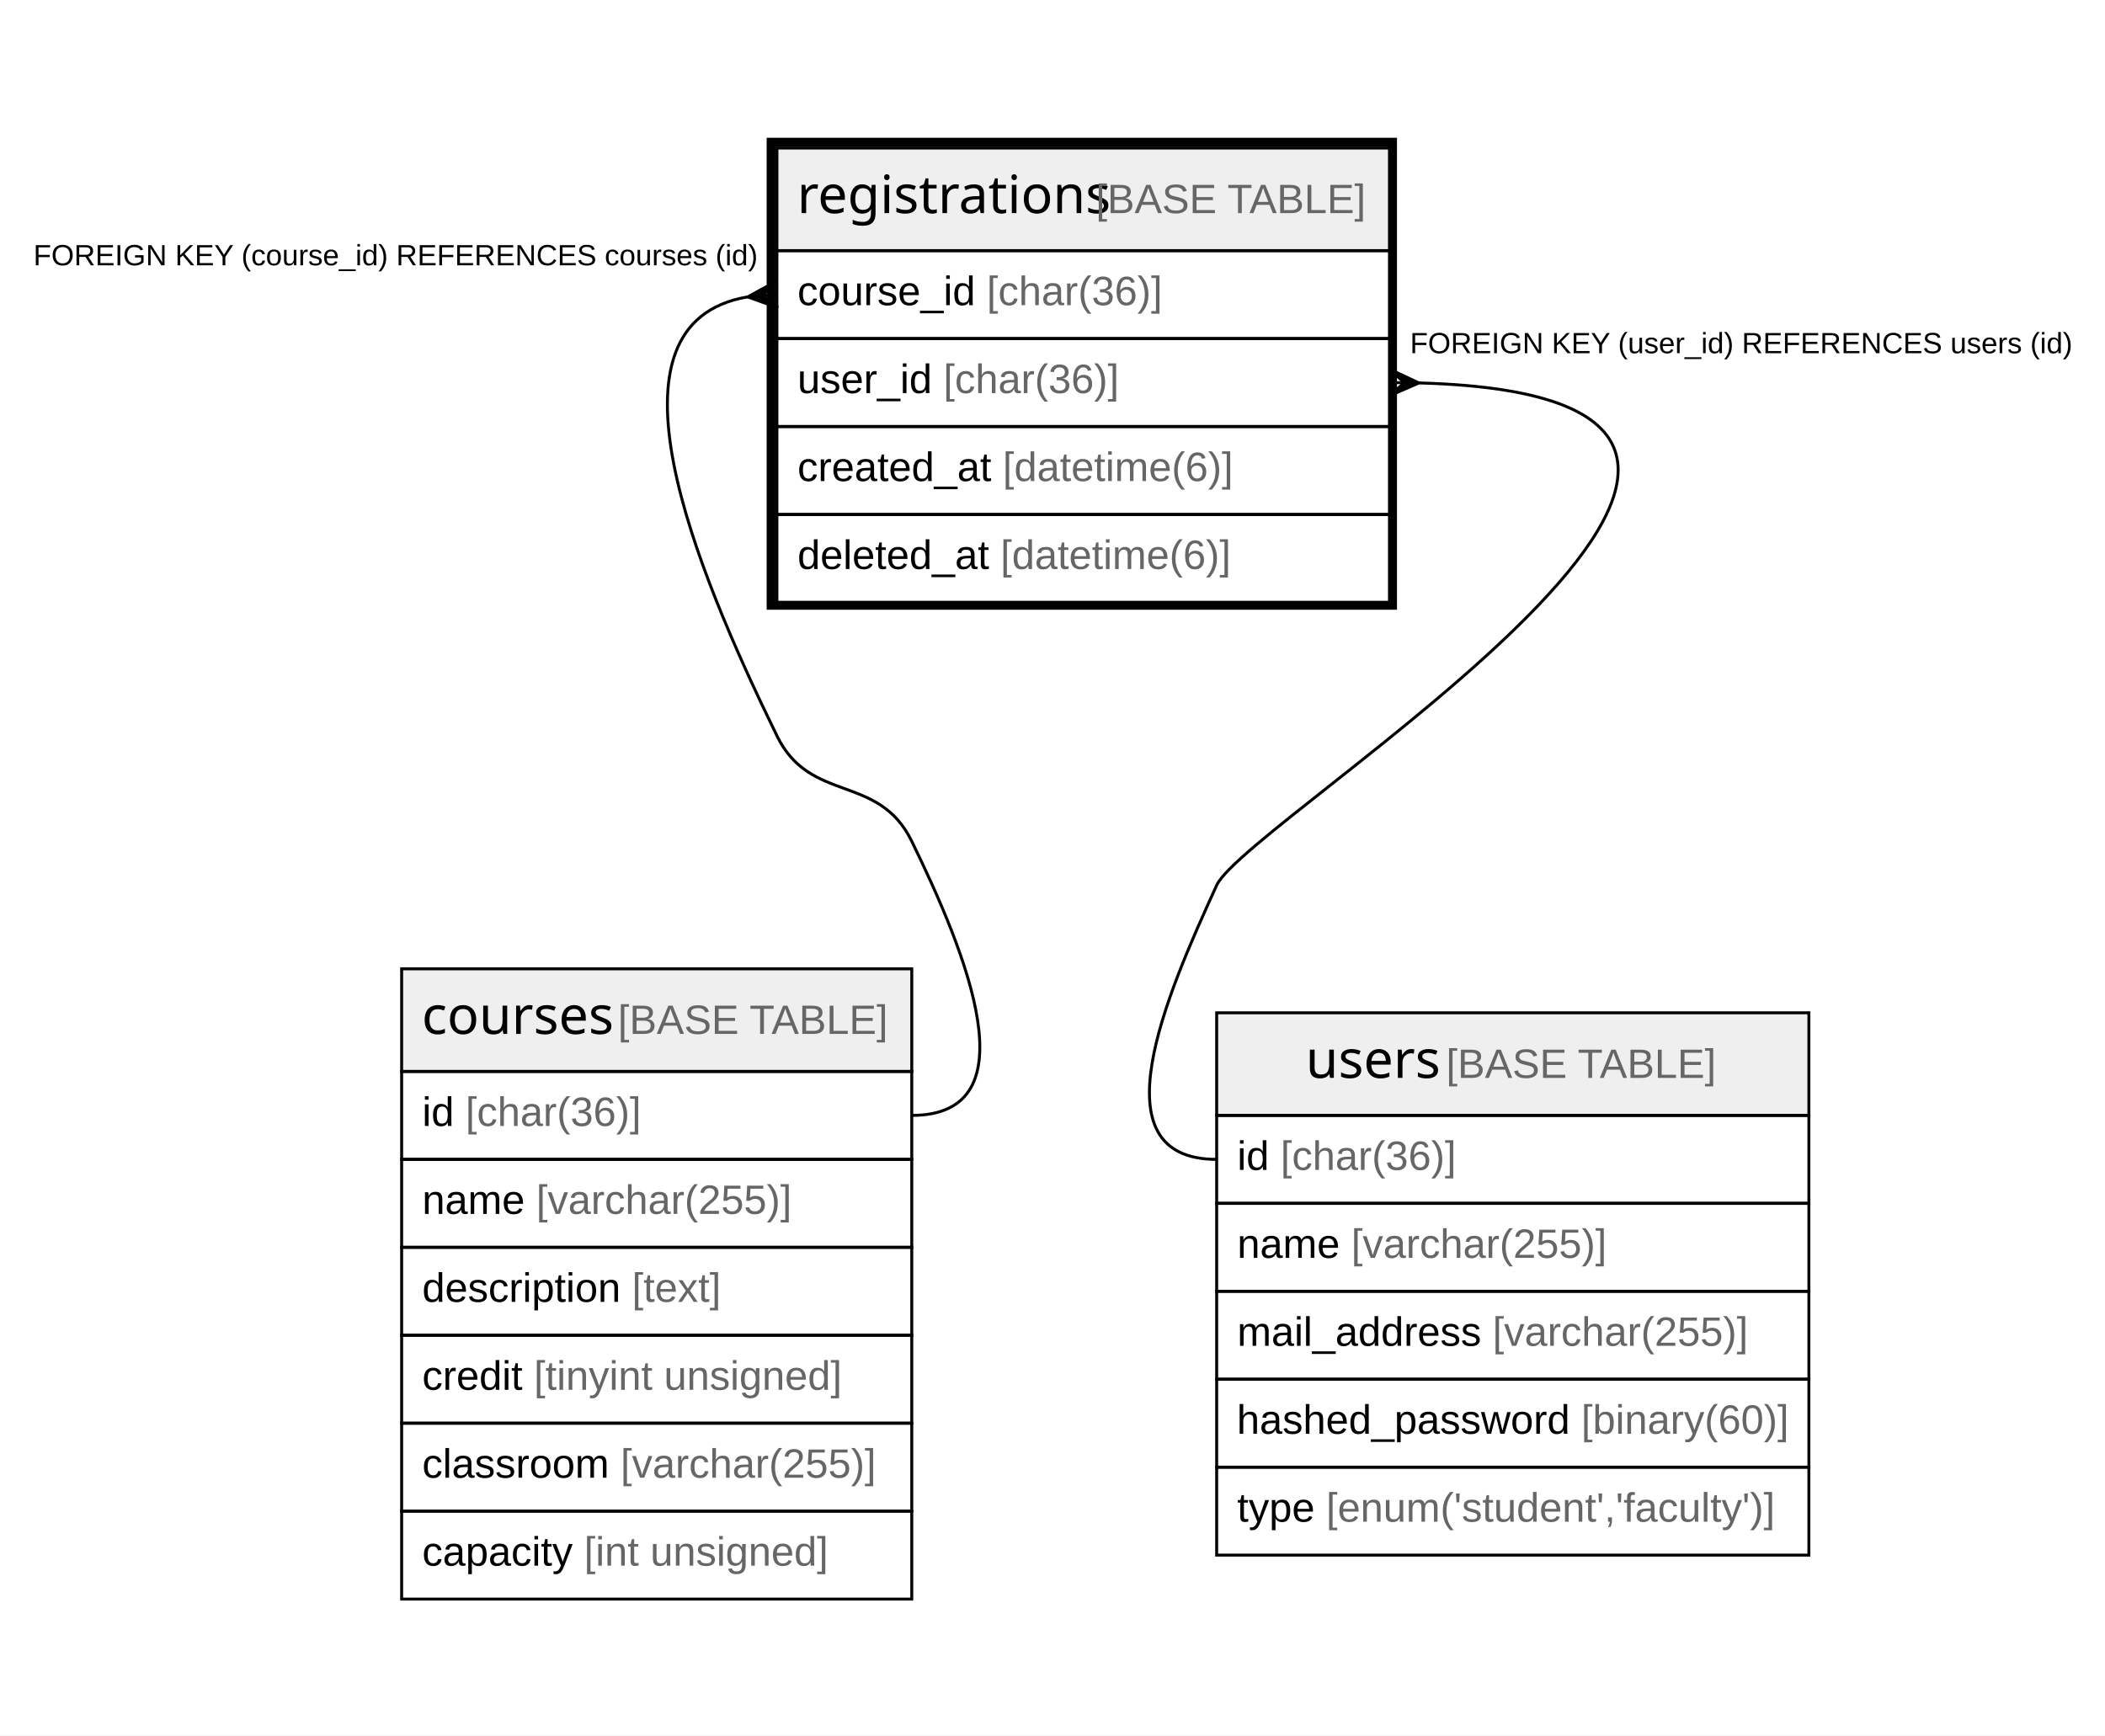
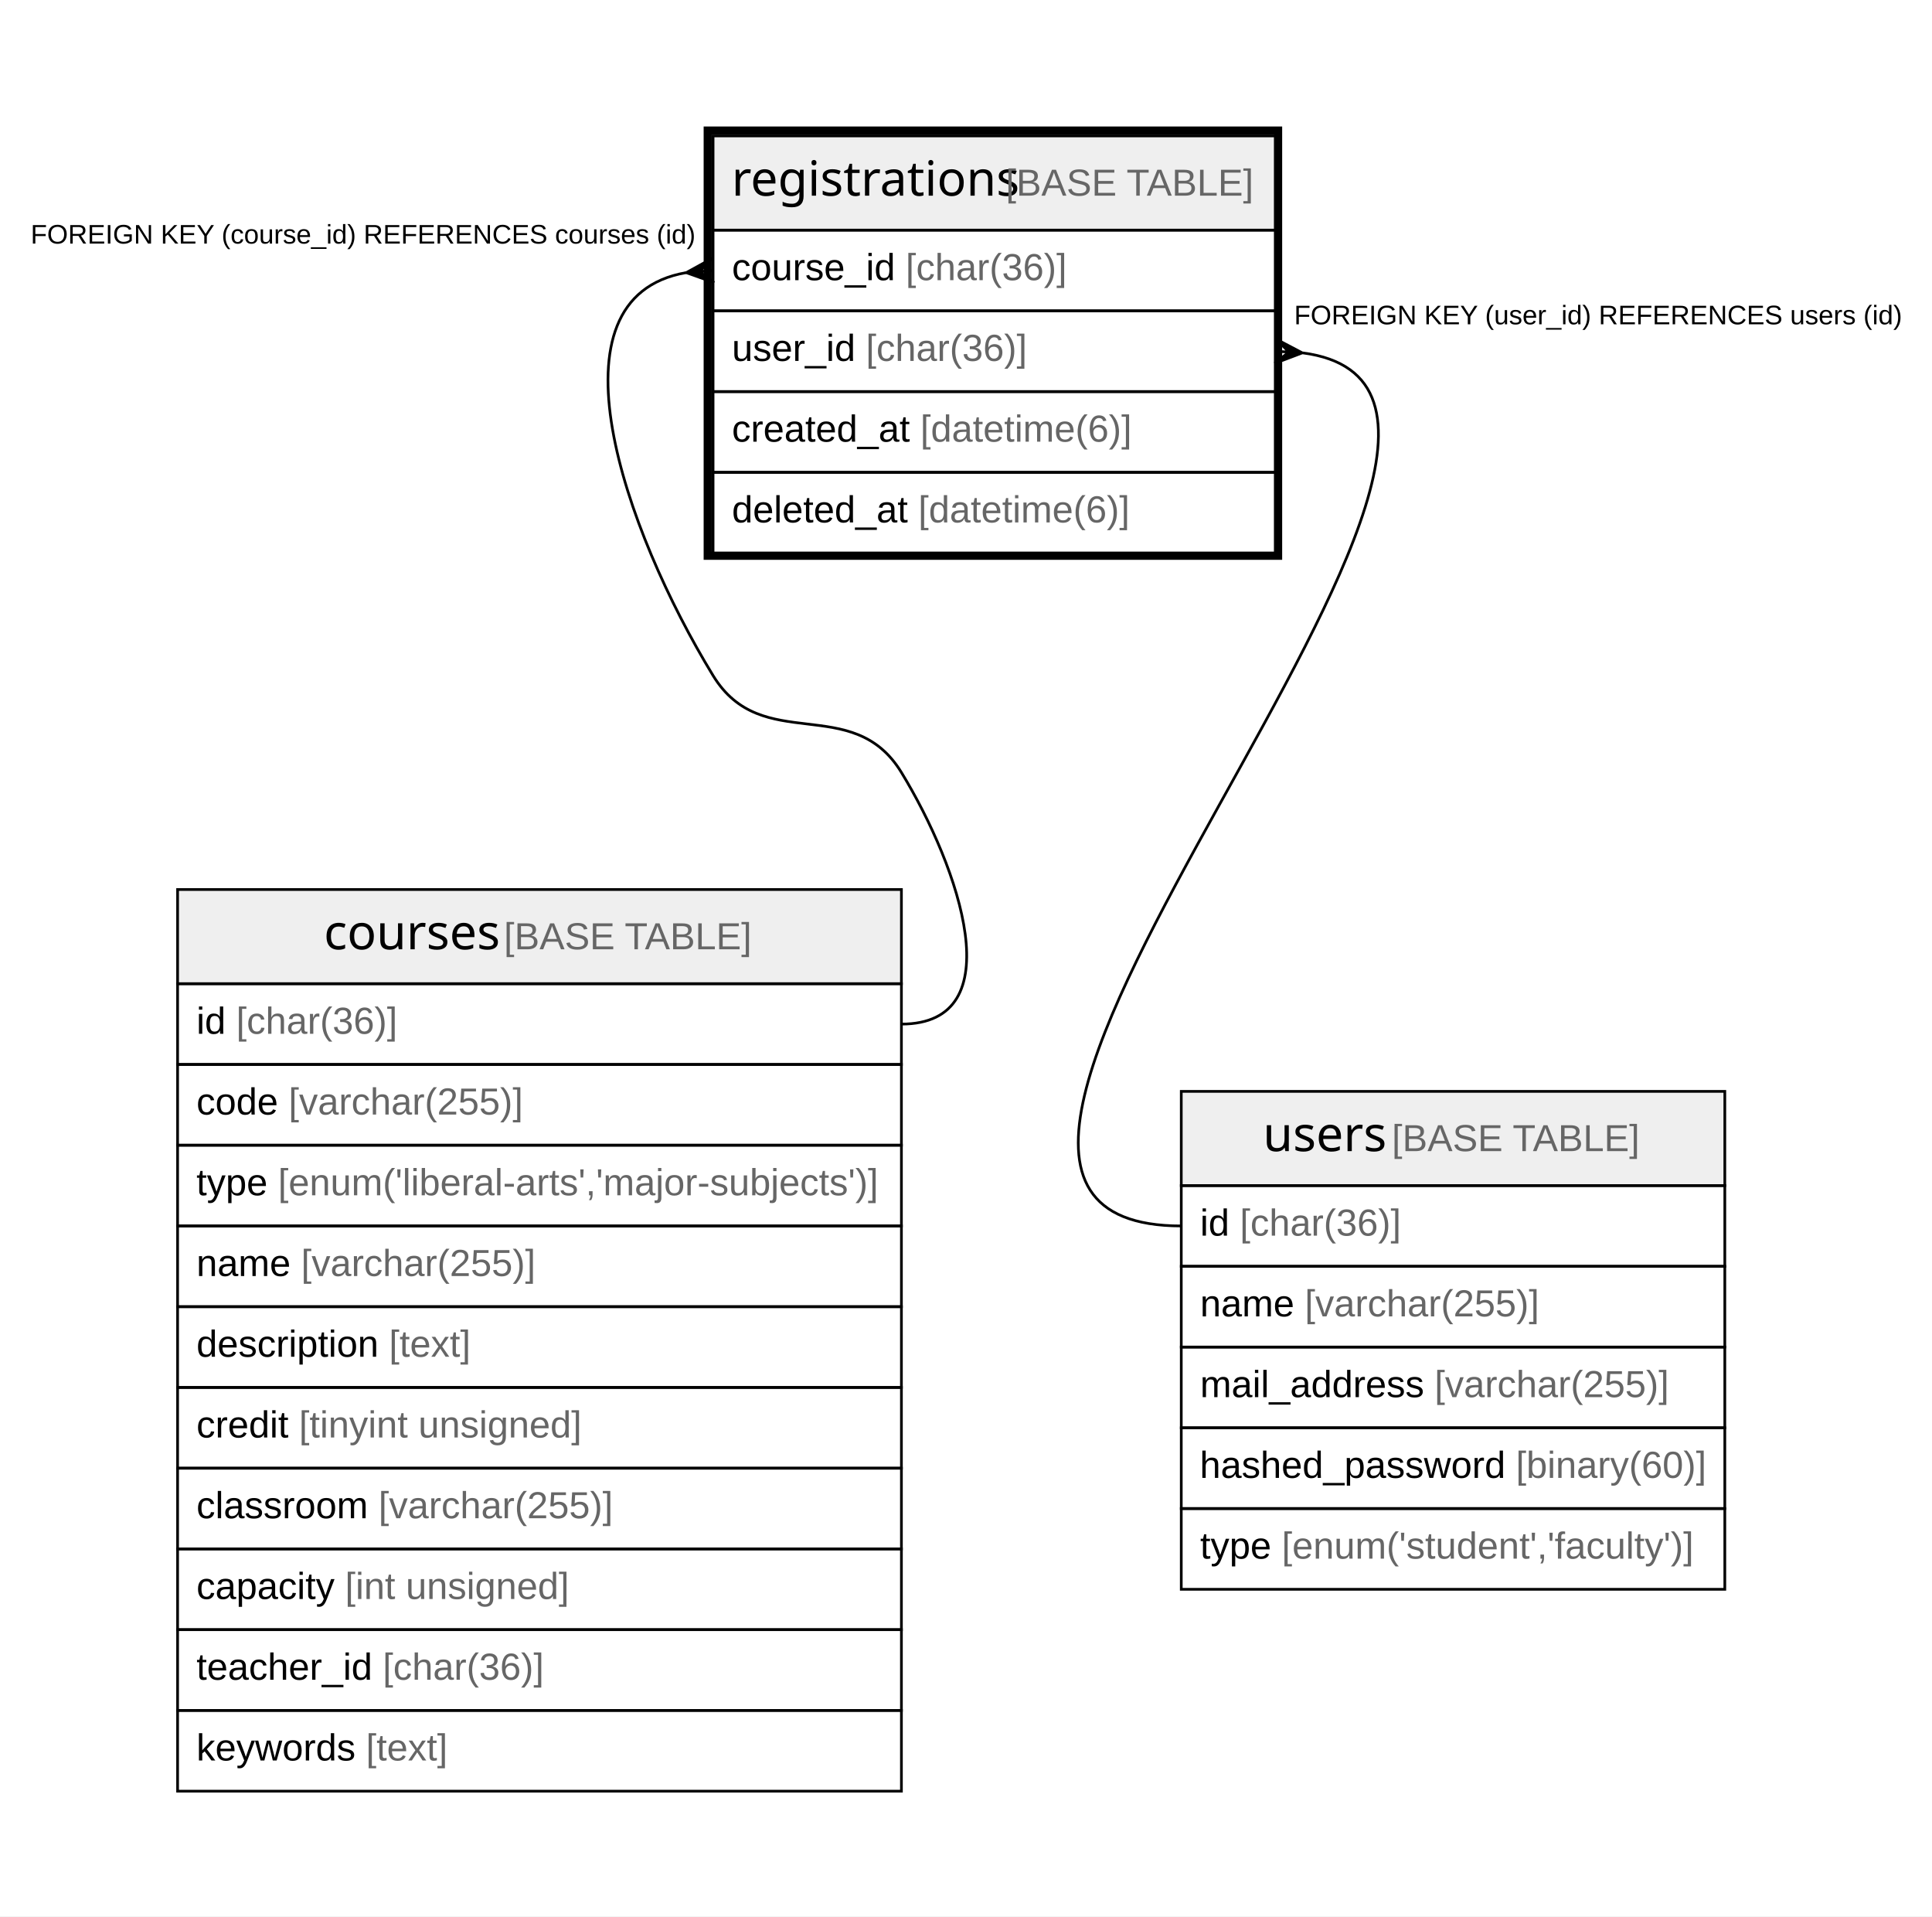
- <svg xmlns="http://www.w3.org/2000/svg" width="718pt" height="592pt" viewBox="0.00 0.00 718.00 592.00">
-   <g id="graph0" class="graph" transform="scale(1 1) rotate(0) translate(4 588)">
-     <polygon fill="#ffffff" stroke="transparent" points="-4,4 -4,-588 714,-588 714,4 -4,4" />
+ <svg xmlns="http://www.w3.org/2000/svg" width="718pt" height="712pt" viewBox="0.00 0.00 718.00 712.00">
+   <g id="graph0" class="graph" transform="scale(1 1) rotate(0) translate(4 708)">
+     <polygon fill="#ffffff" stroke="transparent" points="-4,4 -4,-708 714,-708 714,4 -4,4" />
    <g id="node1" class="node">
-       <polygon fill="#efefef" stroke="transparent" points="261,-502.5 261,-537.5 470,-537.5 470,-502.5 261,-502.5" />
-       <polygon fill="none" stroke="#000000" points="261,-502.5 261,-537.5 470,-537.5 470,-502.5 261,-502.5" />
-       <text text-anchor="start" x="267.869" y="-515.3" font-family="Arial Bold" font-size="18.00" fill="#000000">registrations</text>
-       <text text-anchor="start" x="365.877" y="-515.3" font-family="Arial" font-size="14.00" fill="#000000"> </text>
-       <text text-anchor="start" x="369.768" y="-515.3" font-family="Arial" font-size="14.00" fill="#666666">[BASE TABLE]</text>
-       <polygon fill="none" stroke="#000000" points="261,-472.5 261,-502.5 470,-502.5 470,-472.5 261,-472.5" />
-       <text text-anchor="start" x="268" y="-483.9" font-family="Arial" font-size="14.00" fill="#000000">course_id </text>
-       <text text-anchor="start" x="332.571" y="-483.9" font-family="Arial" font-size="14.00" fill="#666666">[char(36)]</text>
-       <polygon fill="none" stroke="#000000" points="261,-442.5 261,-472.5 470,-472.5 470,-442.5 261,-442.5" />
-       <text text-anchor="start" x="268" y="-453.9" font-family="Arial" font-size="14.00" fill="#000000">user_id </text>
-       <text text-anchor="start" x="317.788" y="-453.9" font-family="Arial" font-size="14.00" fill="#666666">[char(36)]</text>
-       <polygon fill="none" stroke="#000000" points="261,-412.5 261,-442.5 470,-442.5 470,-412.5 261,-412.5" />
-       <text text-anchor="start" x="268" y="-423.9" font-family="Arial" font-size="14.00" fill="#000000">created_at </text>
-       <text text-anchor="start" x="338.028" y="-423.9" font-family="Arial" font-size="14.00" fill="#666666">[datetime(6)]</text>
-       <polygon fill="none" stroke="#000000" points="261,-382.5 261,-412.5 470,-412.5 470,-382.5 261,-382.5" />
-       <text text-anchor="start" x="268" y="-393.9" font-family="Arial" font-size="14.00" fill="#000000">deleted_at </text>
-       <text text-anchor="start" x="337.257" y="-393.9" font-family="Arial" font-size="14.00" fill="#666666">[datetime(6)]</text>
-       <polygon fill="none" stroke="#000000" stroke-width="3" points="259,-381.5 259,-539.5 471,-539.5 471,-381.5 259,-381.5" />
+       <polygon fill="#efefef" stroke="transparent" points="261,-622.5 261,-657.5 470,-657.5 470,-622.5 261,-622.5" />
+       <polygon fill="none" stroke="#000000" points="261,-622.5 261,-657.5 470,-657.5 470,-622.5 261,-622.5" />
+       <text text-anchor="start" x="267.869" y="-635.3" font-family="Arial Bold" font-size="18.00" fill="#000000">registrations</text>
+       <text text-anchor="start" x="365.877" y="-635.3" font-family="Arial" font-size="14.00" fill="#000000"> </text>
+       <text text-anchor="start" x="369.768" y="-635.3" font-family="Arial" font-size="14.00" fill="#666666">[BASE TABLE]</text>
+       <polygon fill="none" stroke="#000000" points="261,-592.5 261,-622.5 470,-622.5 470,-592.5 261,-592.5" />
+       <text text-anchor="start" x="268" y="-603.9" font-family="Arial" font-size="14.00" fill="#000000">course_id </text>
+       <text text-anchor="start" x="332.571" y="-603.9" font-family="Arial" font-size="14.00" fill="#666666">[char(36)]</text>
+       <polygon fill="none" stroke="#000000" points="261,-562.5 261,-592.5 470,-592.5 470,-562.5 261,-562.5" />
+       <text text-anchor="start" x="268" y="-573.9" font-family="Arial" font-size="14.00" fill="#000000">user_id </text>
+       <text text-anchor="start" x="317.788" y="-573.9" font-family="Arial" font-size="14.00" fill="#666666">[char(36)]</text>
+       <polygon fill="none" stroke="#000000" points="261,-532.5 261,-562.5 470,-562.5 470,-532.5 261,-532.5" />
+       <text text-anchor="start" x="268" y="-543.9" font-family="Arial" font-size="14.00" fill="#000000">created_at </text>
+       <text text-anchor="start" x="338.028" y="-543.9" font-family="Arial" font-size="14.00" fill="#666666">[datetime(6)]</text>
+       <polygon fill="none" stroke="#000000" points="261,-502.5 261,-532.5 470,-532.5 470,-502.5 261,-502.5" />
+       <text text-anchor="start" x="268" y="-513.9" font-family="Arial" font-size="14.00" fill="#000000">deleted_at </text>
+       <text text-anchor="start" x="337.257" y="-513.9" font-family="Arial" font-size="14.00" fill="#666666">[datetime(6)]</text>
+       <polygon fill="none" stroke="#000000" stroke-width="3" points="259,-501.5 259,-659.5 471,-659.5 471,-501.5 259,-501.5" />
    </g>
    <g id="node2" class="node">
-       <polygon fill="#efefef" stroke="transparent" points="133,-222.5 133,-257.5 307,-257.5 307,-222.5 133,-222.5" />
-       <polygon fill="none" stroke="#000000" points="133,-222.5 133,-257.5 307,-257.5 307,-222.5 133,-222.5" />
-       <text text-anchor="start" x="139.868" y="-235.3" font-family="Arial Bold" font-size="18.00" fill="#000000">courses</text>
-       <text text-anchor="start" x="202.879" y="-235.3" font-family="Arial" font-size="14.00" fill="#000000"> </text>
-       <text text-anchor="start" x="206.769" y="-235.3" font-family="Arial" font-size="14.00" fill="#666666">[BASE TABLE]</text>
-       <polygon fill="none" stroke="#000000" points="133,-192.5 133,-222.5 307,-222.5 307,-192.5 133,-192.5" />
-       <text text-anchor="start" x="140" y="-203.9" font-family="Arial" font-size="14.00" fill="#000000">id </text>
-       <text text-anchor="start" x="154.78" y="-203.9" font-family="Arial" font-size="14.00" fill="#666666">[char(36)]</text>
-       <polygon fill="none" stroke="#000000" points="133,-162.5 133,-192.5 307,-192.5 307,-162.5 133,-162.5" />
-       <text text-anchor="start" x="140" y="-173.9" font-family="Arial" font-size="14.00" fill="#000000">name </text>
-       <text text-anchor="start" x="178.899" y="-173.9" font-family="Arial" font-size="14.00" fill="#666666">[varchar(255)]</text>
-       <polygon fill="none" stroke="#000000" points="133,-132.5 133,-162.5 307,-162.5 307,-132.5 133,-132.5" />
-       <text text-anchor="start" x="140" y="-143.9" font-family="Arial" font-size="14.00" fill="#000000">description </text>
-       <text text-anchor="start" x="211.568" y="-143.9" font-family="Arial" font-size="14.00" fill="#666666">[text]</text>
-       <polygon fill="none" stroke="#000000" points="133,-102.5 133,-132.5 307,-132.5 307,-102.5 133,-102.5" />
-       <text text-anchor="start" x="140" y="-113.9" font-family="Arial" font-size="14.00" fill="#000000">credit </text>
-       <text text-anchor="start" x="178.114" y="-113.9" font-family="Arial" font-size="14.00" fill="#666666">[tinyint unsigned]</text>
-       <polygon fill="none" stroke="#000000" points="133,-72.5 133,-102.5 307,-102.5 307,-72.5 133,-72.5" />
-       <text text-anchor="start" x="140" y="-83.9" font-family="Arial" font-size="14.00" fill="#000000">classroom </text>
-       <text text-anchor="start" x="207.666" y="-83.9" font-family="Arial" font-size="14.00" fill="#666666">[varchar(255)]</text>
-       <polygon fill="none" stroke="#000000" points="133,-42.5 133,-72.5 307,-72.5 307,-42.5 133,-42.5" />
-       <text text-anchor="start" x="140" y="-53.9" font-family="Arial" font-size="14.00" fill="#000000">capacity </text>
-       <text text-anchor="start" x="195.236" y="-53.9" font-family="Arial" font-size="14.00" fill="#666666">[int unsigned]</text>
+       <polygon fill="#efefef" stroke="transparent" points="62,-342.5 62,-377.5 331,-377.5 331,-342.5 62,-342.5" />
+       <polygon fill="none" stroke="#000000" points="62,-342.5 62,-377.5 331,-377.5 331,-342.5 62,-342.5" />
+       <text text-anchor="start" x="116.368" y="-355.3" font-family="Arial Bold" font-size="18.00" fill="#000000">courses</text>
+       <text text-anchor="start" x="179.379" y="-355.3" font-family="Arial" font-size="14.00" fill="#000000"> </text>
+       <text text-anchor="start" x="183.269" y="-355.3" font-family="Arial" font-size="14.00" fill="#666666">[BASE TABLE]</text>
+       <polygon fill="none" stroke="#000000" points="62,-312.5 62,-342.5 331,-342.5 331,-312.5 62,-312.5" />
+       <text text-anchor="start" x="69" y="-323.9" font-family="Arial" font-size="14.00" fill="#000000">id </text>
+       <text text-anchor="start" x="83.78" y="-323.9" font-family="Arial" font-size="14.00" fill="#666666">[char(36)]</text>
+       <polygon fill="none" stroke="#000000" points="62,-282.5 62,-312.5 331,-312.5 331,-282.5 62,-282.5" />
+       <text text-anchor="start" x="69" y="-293.9" font-family="Arial" font-size="14.00" fill="#000000">code </text>
+       <text text-anchor="start" x="103.238" y="-293.9" font-family="Arial" font-size="14.00" fill="#666666">[varchar(255)]</text>
+       <polygon fill="none" stroke="#000000" points="62,-252.5 62,-282.5 331,-282.5 331,-252.5 62,-252.5" />
+       <text text-anchor="start" x="68.98" y="-263.9" font-family="Arial" font-size="14.00" fill="#000000">type </text>
+       <text text-anchor="start" x="99.327" y="-263.9" font-family="Arial" font-size="14.00" fill="#666666">[enum('liberal-arts','major-subjects')]</text>
+       <polygon fill="none" stroke="#000000" points="62,-222.5 62,-252.5 331,-252.5 331,-222.5 62,-222.5" />
+       <text text-anchor="start" x="69" y="-233.9" font-family="Arial" font-size="14.00" fill="#000000">name </text>
+       <text text-anchor="start" x="107.899" y="-233.9" font-family="Arial" font-size="14.00" fill="#666666">[varchar(255)]</text>
+       <polygon fill="none" stroke="#000000" points="62,-192.5 62,-222.5 331,-222.5 331,-192.5 62,-192.5" />
+       <text text-anchor="start" x="69" y="-203.9" font-family="Arial" font-size="14.00" fill="#000000">description </text>
+       <text text-anchor="start" x="140.568" y="-203.9" font-family="Arial" font-size="14.00" fill="#666666">[text]</text>
+       <polygon fill="none" stroke="#000000" points="62,-162.5 62,-192.5 331,-192.5 331,-162.5 62,-162.5" />
+       <text text-anchor="start" x="69" y="-173.9" font-family="Arial" font-size="14.00" fill="#000000">credit </text>
+       <text text-anchor="start" x="107.114" y="-173.9" font-family="Arial" font-size="14.00" fill="#666666">[tinyint unsigned]</text>
+       <polygon fill="none" stroke="#000000" points="62,-132.5 62,-162.5 331,-162.5 331,-132.5 62,-132.5" />
+       <text text-anchor="start" x="69" y="-143.9" font-family="Arial" font-size="14.00" fill="#000000">classroom </text>
+       <text text-anchor="start" x="136.666" y="-143.9" font-family="Arial" font-size="14.00" fill="#666666">[varchar(255)]</text>
+       <polygon fill="none" stroke="#000000" points="62,-102.5 62,-132.5 331,-132.5 331,-102.5 62,-102.5" />
+       <text text-anchor="start" x="69" y="-113.9" font-family="Arial" font-size="14.00" fill="#000000">capacity </text>
+       <text text-anchor="start" x="124.236" y="-113.9" font-family="Arial" font-size="14.00" fill="#666666">[int unsigned]</text>
+       <polygon fill="none" stroke="#000000" points="62,-72.5 62,-102.5 331,-102.5 331,-72.5 62,-72.5" />
+       <text text-anchor="start" x="69" y="-83.9" font-family="Arial" font-size="14.00" fill="#000000">teacher_id </text>
+       <text text-anchor="start" x="138.244" y="-83.9" font-family="Arial" font-size="14.00" fill="#666666">[char(36)]</text>
+       <polygon fill="none" stroke="#000000" points="62,-42.5 62,-72.5 331,-72.5 331,-42.5 62,-42.5" />
+       <text text-anchor="start" x="69" y="-53.9" font-family="Arial" font-size="14.00" fill="#000000">keywords </text>
+       <text text-anchor="start" x="132.006" y="-53.9" font-family="Arial" font-size="14.00" fill="#666666">[text]</text>
    </g>
    <g id="edge1" class="edge">
-       <path fill="none" stroke="#000000" d="M250.945,-486.709C198.198,-477.706 233.305,-393.843 261,-337 272.371,-313.662 295.629,-324.338 307,-301 325.201,-263.643 348.556,-207.5 307,-207.5" />
-       <polygon fill="#000000" stroke="#000000" points="251.031,-486.716 260.647,-491.986 256.015,-487.108 261,-487.5 261,-487.5 261,-487.5 256.015,-487.108 261.353,-483.014 251.031,-486.716 251.031,-486.716" />
-       <text text-anchor="start" x="7.386" y="-497.5" font-family="Arial" font-size="10.00" fill="#000000">FOREIGN KEY (course_id) REFERENCES courses (id)</text>
+       <path fill="none" stroke="#000000" d="M250.898,-606.683C197.625,-597.393 228.064,-510.975 261,-457 279.223,-427.137 312.777,-450.863 331,-421 352.646,-385.527 372.556,-327.5 331,-327.5" />
+       <polygon fill="#000000" stroke="#000000" points="251.032,-606.694 260.637,-611.985 256.016,-607.097 261,-607.5 261,-607.5 261,-607.5 256.016,-607.097 261.363,-603.015 251.032,-606.694 251.032,-606.694" />
+       <text text-anchor="start" x="7.386" y="-617.5" font-family="Arial" font-size="10.00" fill="#000000">FOREIGN KEY (course_id) REFERENCES courses (id)</text>
    </g>
    <g id="node3" class="node">
-       <polygon fill="#efefef" stroke="transparent" points="411,-207.5 411,-242.5 613,-242.5 613,-207.5 411,-207.5" />
-       <polygon fill="none" stroke="#000000" points="411,-207.5 411,-242.5 613,-242.5 613,-207.5 411,-207.5" />
-       <text text-anchor="start" x="441.371" y="-220.3" font-family="Arial Bold" font-size="18.00" fill="#000000">users</text>
-       <text text-anchor="start" x="485.375" y="-220.3" font-family="Arial" font-size="14.00" fill="#000000"> </text>
-       <text text-anchor="start" x="489.266" y="-220.3" font-family="Arial" font-size="14.00" fill="#666666">[BASE TABLE]</text>
-       <polygon fill="none" stroke="#000000" points="411,-177.5 411,-207.5 613,-207.5 613,-177.5 411,-177.5" />
-       <text text-anchor="start" x="418" y="-188.9" font-family="Arial" font-size="14.00" fill="#000000">id </text>
-       <text text-anchor="start" x="432.78" y="-188.9" font-family="Arial" font-size="14.00" fill="#666666">[char(36)]</text>
-       <polygon fill="none" stroke="#000000" points="411,-147.5 411,-177.5 613,-177.5 613,-147.5 411,-147.5" />
-       <text text-anchor="start" x="418" y="-158.9" font-family="Arial" font-size="14.00" fill="#000000">name </text>
-       <text text-anchor="start" x="456.899" y="-158.9" font-family="Arial" font-size="14.00" fill="#666666">[varchar(255)]</text>
-       <polygon fill="none" stroke="#000000" points="411,-117.5 411,-147.5 613,-147.5 613,-117.5 411,-117.5" />
-       <text text-anchor="start" x="418" y="-128.9" font-family="Arial" font-size="14.00" fill="#000000">mail_address </text>
-       <text text-anchor="start" x="505.121" y="-128.9" font-family="Arial" font-size="14.00" fill="#666666">[varchar(255)]</text>
-       <polygon fill="none" stroke="#000000" points="411,-87.5 411,-117.5 613,-117.5 613,-87.5 411,-87.5" />
-       <text text-anchor="start" x="417.867" y="-98.9" font-family="Arial" font-size="14.00" fill="#000000">hashed_password </text>
-       <text text-anchor="start" x="535.351" y="-98.9" font-family="Arial" font-size="14.00" fill="#666666">[binary(60)]</text>
-       <polygon fill="none" stroke="#000000" points="411,-57.5 411,-87.5 613,-87.5 613,-57.5 411,-57.5" />
-       <text text-anchor="start" x="418" y="-68.9" font-family="Arial" font-size="14.00" fill="#000000">type </text>
-       <text text-anchor="start" x="448.346" y="-68.9" font-family="Arial" font-size="14.00" fill="#666666">[enum('student','faculty')]</text>
+       <polygon fill="#efefef" stroke="transparent" points="435,-267.5 435,-302.5 637,-302.5 637,-267.5 435,-267.5" />
+       <polygon fill="none" stroke="#000000" points="435,-267.5 435,-302.5 637,-302.5 637,-267.5 435,-267.5" />
+       <text text-anchor="start" x="465.371" y="-280.3" font-family="Arial Bold" font-size="18.00" fill="#000000">users</text>
+       <text text-anchor="start" x="509.375" y="-280.3" font-family="Arial" font-size="14.00" fill="#000000"> </text>
+       <text text-anchor="start" x="513.266" y="-280.3" font-family="Arial" font-size="14.00" fill="#666666">[BASE TABLE]</text>
+       <polygon fill="none" stroke="#000000" points="435,-237.5 435,-267.5 637,-267.5 637,-237.5 435,-237.5" />
+       <text text-anchor="start" x="442" y="-248.9" font-family="Arial" font-size="14.00" fill="#000000">id </text>
+       <text text-anchor="start" x="456.78" y="-248.9" font-family="Arial" font-size="14.00" fill="#666666">[char(36)]</text>
+       <polygon fill="none" stroke="#000000" points="435,-207.5 435,-237.5 637,-237.5 637,-207.5 435,-207.5" />
+       <text text-anchor="start" x="442" y="-218.9" font-family="Arial" font-size="14.00" fill="#000000">name </text>
+       <text text-anchor="start" x="480.899" y="-218.9" font-family="Arial" font-size="14.00" fill="#666666">[varchar(255)]</text>
+       <polygon fill="none" stroke="#000000" points="435,-177.5 435,-207.5 637,-207.5 637,-177.5 435,-177.5" />
+       <text text-anchor="start" x="442" y="-188.9" font-family="Arial" font-size="14.00" fill="#000000">mail_address </text>
+       <text text-anchor="start" x="529.121" y="-188.9" font-family="Arial" font-size="14.00" fill="#666666">[varchar(255)]</text>
+       <polygon fill="none" stroke="#000000" points="435,-147.5 435,-177.5 637,-177.5 637,-147.5 435,-147.5" />
+       <text text-anchor="start" x="441.867" y="-158.9" font-family="Arial" font-size="14.00" fill="#000000">hashed_password </text>
+       <text text-anchor="start" x="559.351" y="-158.9" font-family="Arial" font-size="14.00" fill="#666666">[binary(60)]</text>
+       <polygon fill="none" stroke="#000000" points="435,-117.5 435,-147.5 637,-147.5 637,-117.5 435,-117.5" />
+       <text text-anchor="start" x="442" y="-128.9" font-family="Arial" font-size="14.00" fill="#000000">type </text>
+       <text text-anchor="start" x="472.346" y="-128.9" font-family="Arial" font-size="14.00" fill="#666666">[enum('student','faculty')]</text>
    </g>
    <g id="edge2" class="edge">
-       <path fill="none" stroke="#000000" d="M480.17,-457.364C662.006,-452.332 421.512,-308.981 411,-286 393.714,-248.21 369.444,-192.5 411,-192.5" />
-       <polygon fill="#000000" stroke="#000000" points="479.999,-457.366 469.94,-453 475,-457.433 470,-457.5 470,-457.5 470,-457.5 475,-457.433 470.06,-462 479.999,-457.366 479.999,-457.366" />
-       <text text-anchor="start" x="476.945" y="-467.5" font-family="Arial" font-size="10.00" fill="#000000">FOREIGN KEY (user_id) REFERENCES users (id)</text>
+       <path fill="none" stroke="#000000" d="M480.171,-576.882C599.051,-561.206 293.409,-252.5 435,-252.5" />
+       <polygon fill="#000000" stroke="#000000" points="479.982,-576.894 469.727,-573.008 474.991,-577.197 470,-577.5 470,-577.5 470,-577.5 474.991,-577.197 470.273,-581.992 479.982,-576.894 479.982,-576.894" />
+       <text text-anchor="start" x="476.945" y="-587.5" font-family="Arial" font-size="10.00" fill="#000000">FOREIGN KEY (user_id) REFERENCES users (id)</text>
    </g>
  </g>
</svg>
